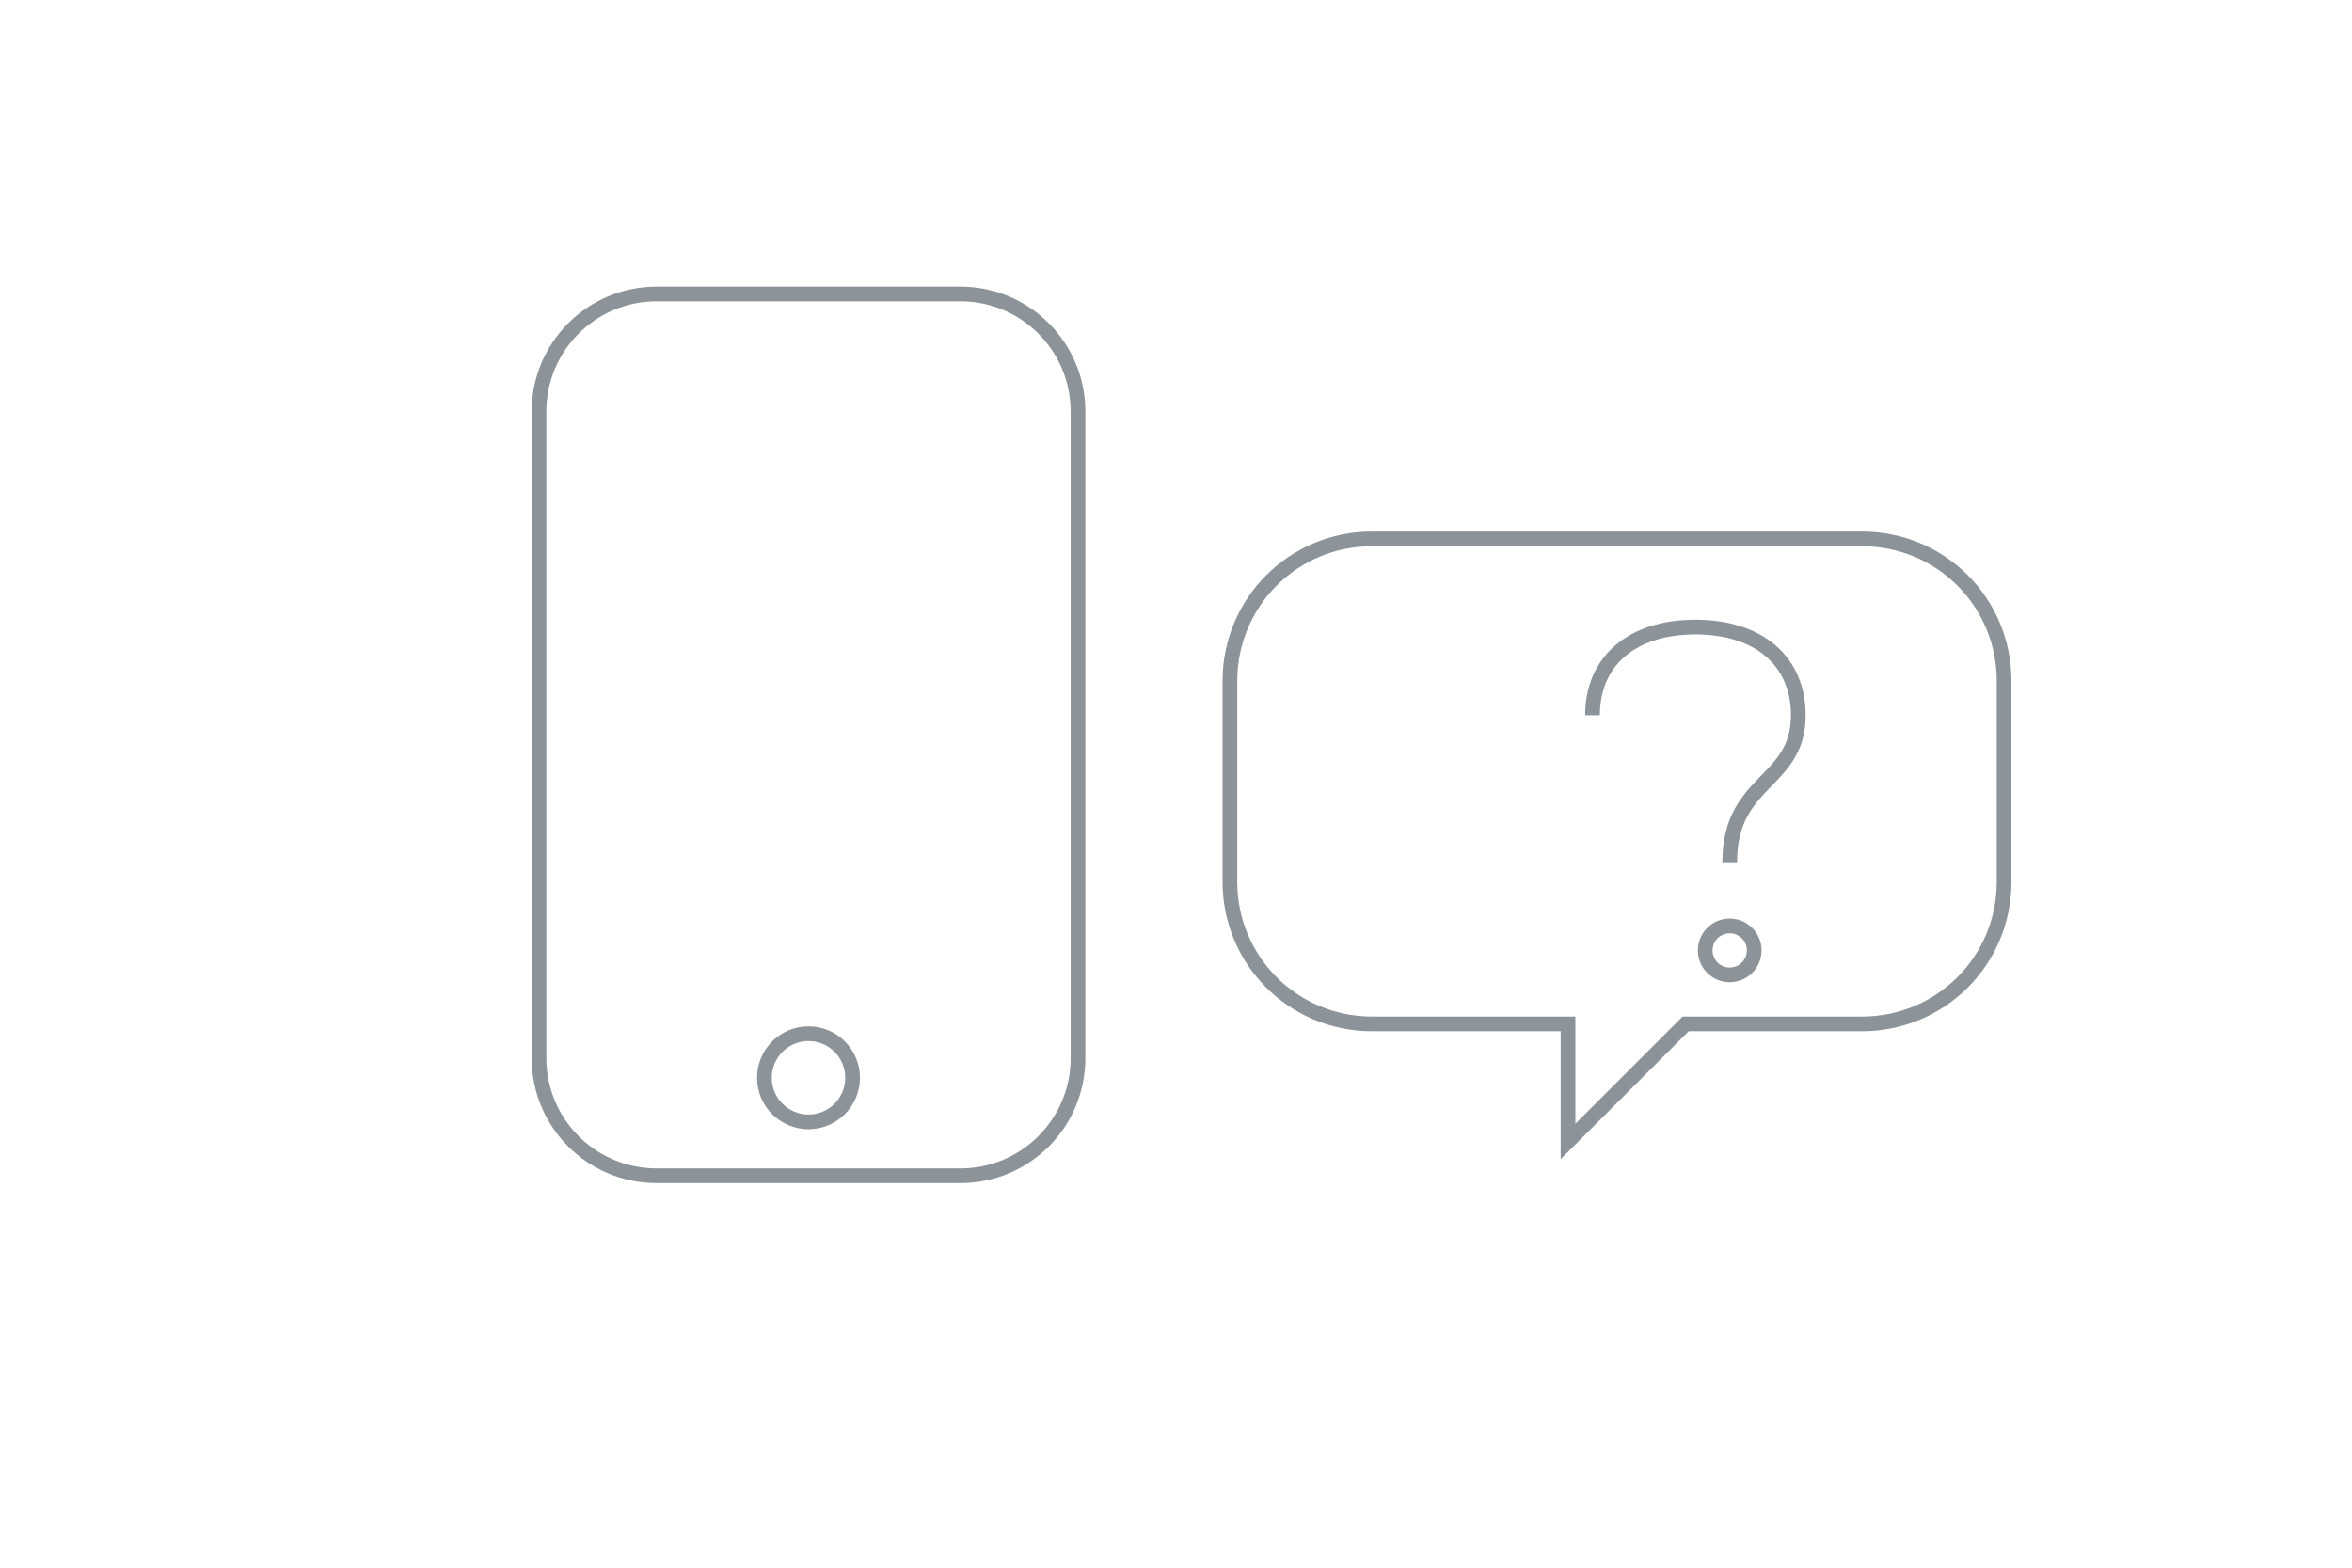
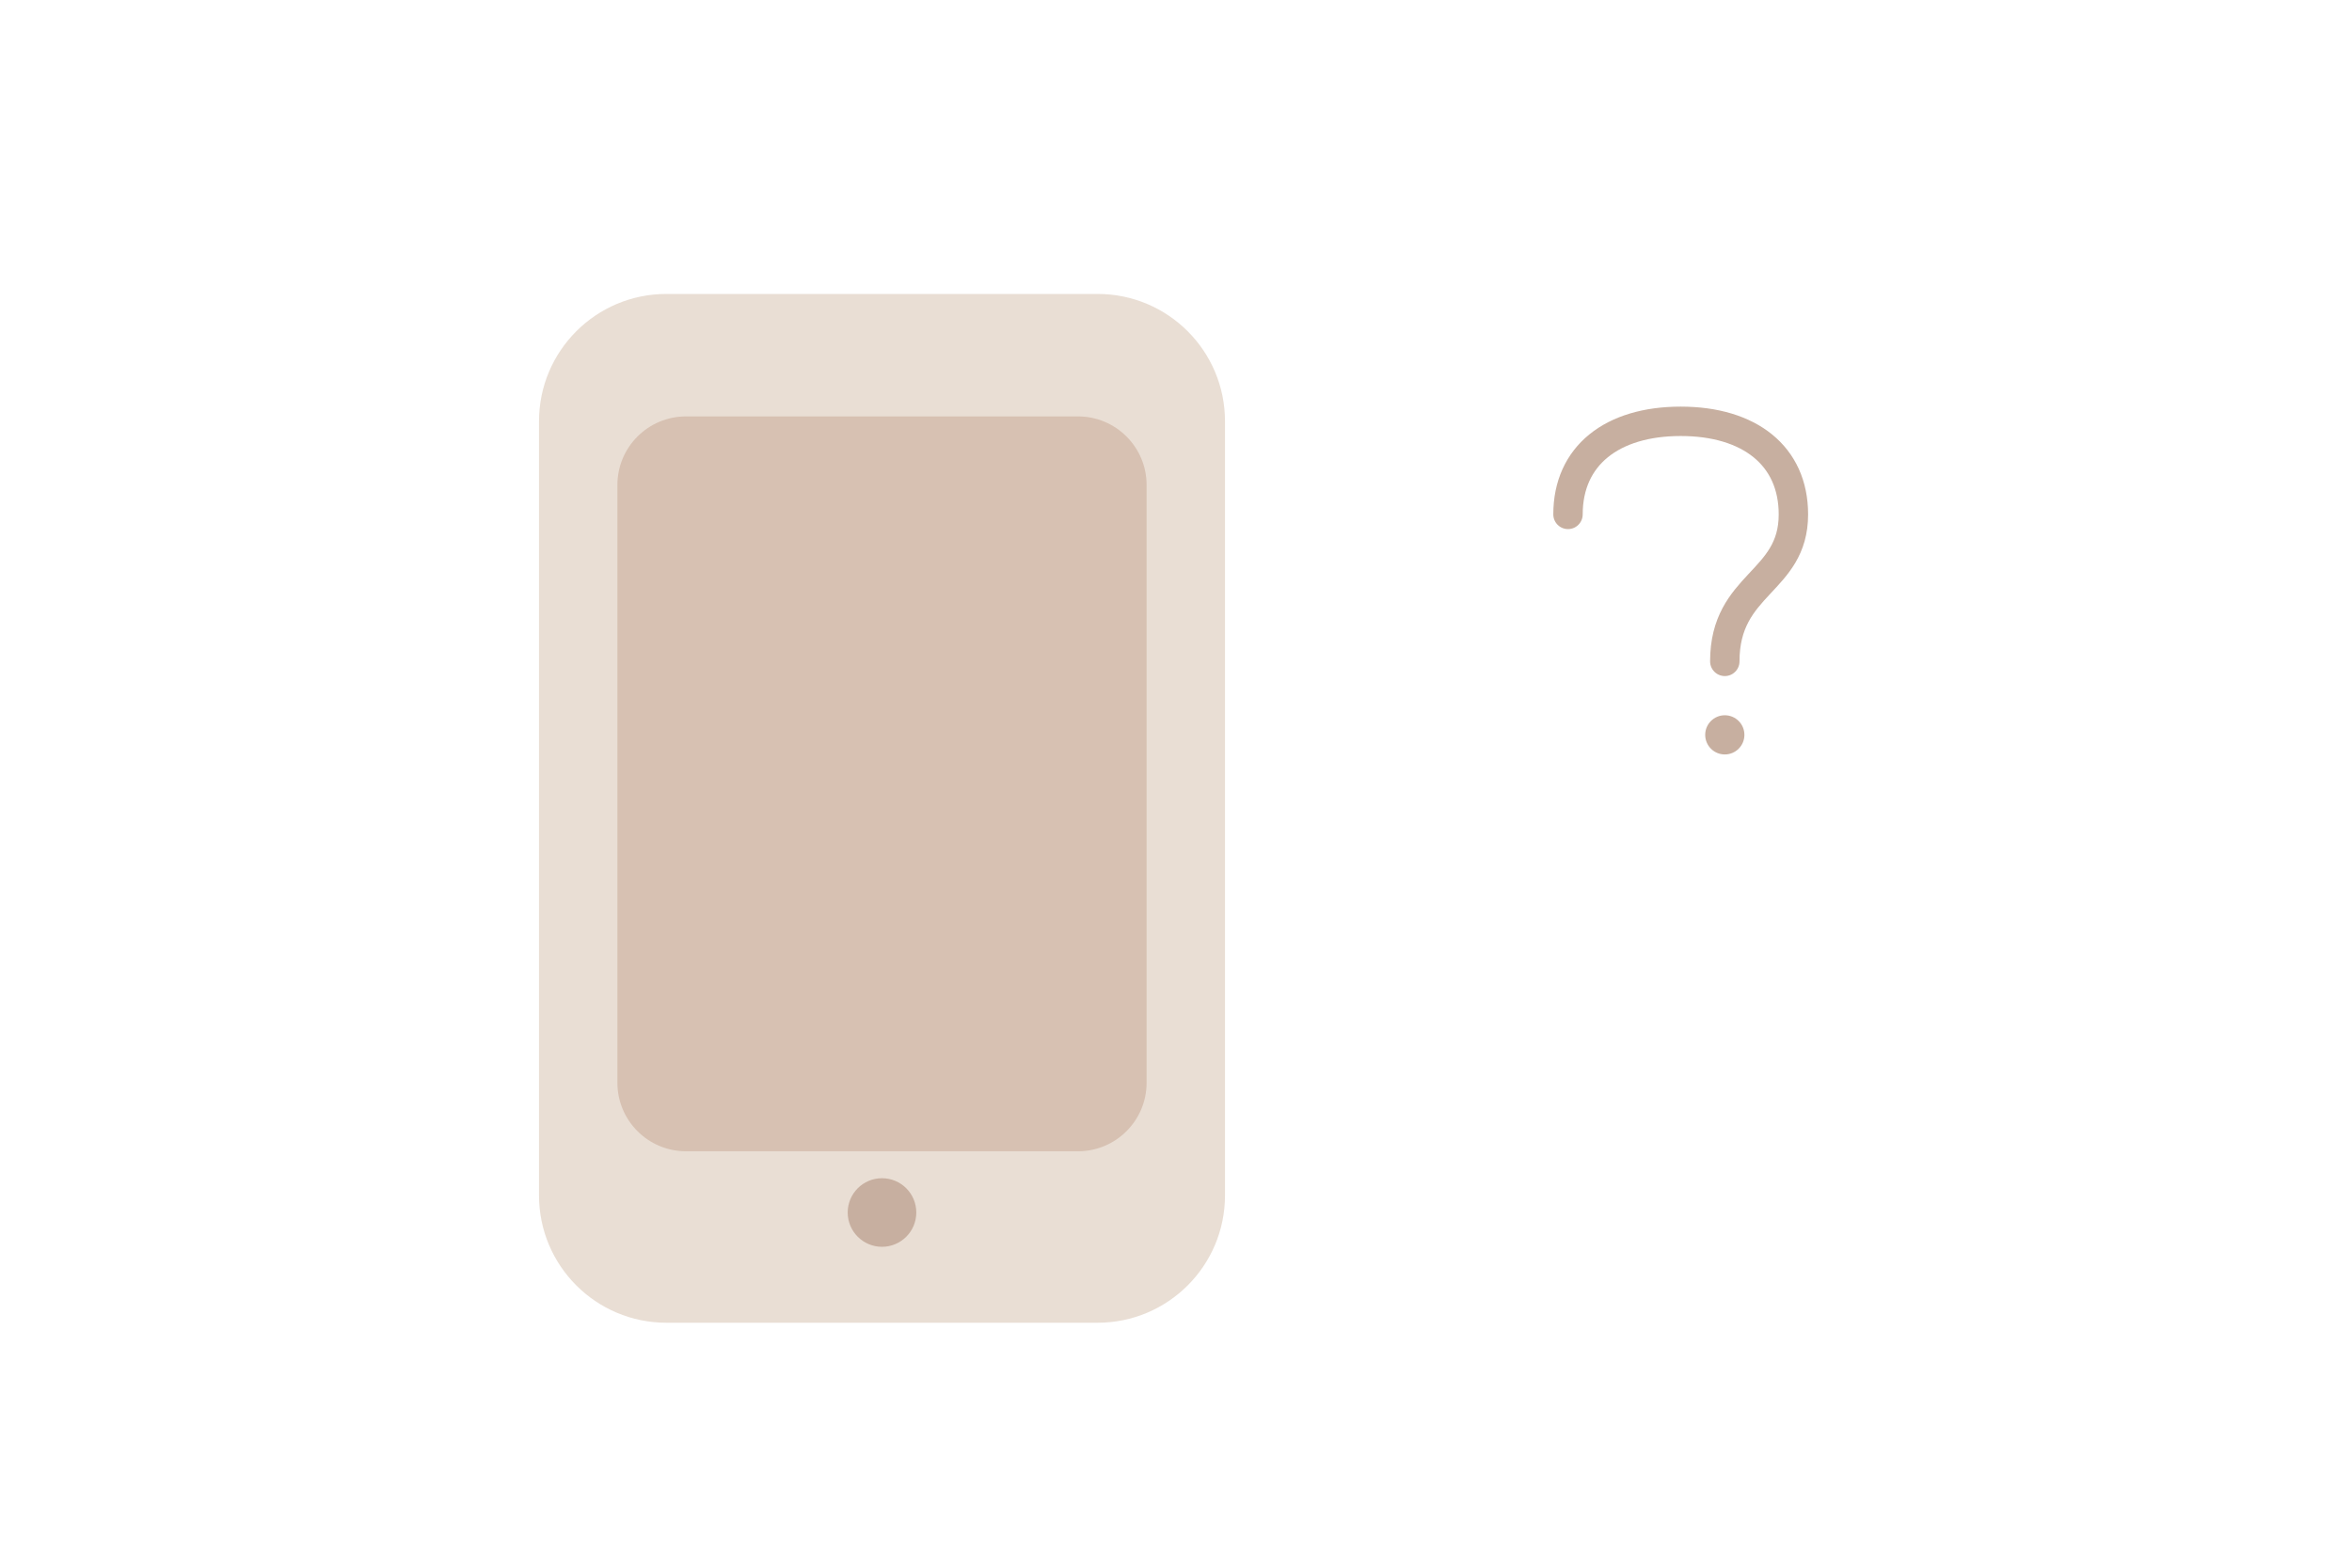
<svg xmlns="http://www.w3.org/2000/svg" width="960" height="640" viewBox="0 0 960 640" fill="none">
-   <g stroke="#2F3B45" stroke-opacity="0.55" stroke-width="6">
-     <rect x="220" y="120" width="220" height="360" rx="48" />
-     <circle cx="330" cy="440" r="18" />
-     <path d="M560 220H760C792.137 220 818 245.863 818 278V360C818 392.137 792.137 418 760 418H688L640 466V418H560C527.863 418 502 392.137 502 360V278C502 245.863 527.863 220 560 220Z" />
-     <path d="M650 292C650 270 666 256 692 256C718 256 734 270 734 292C734 320 706 318 706 352" />
-     <circle cx="706" cy="388" r="10" />
-   </g>
+   <rect x="220" y="120" width="280" height="420" rx="52" fill="#E9DED4" />
+   <rect x="252" y="170" width="216" height="300" rx="28" fill="#D7C1B2" />
+   <circle cx="360" cy="495" r="14" fill="#C7AFA0" />
+   <path d="M640 210C640 186 658 172 686 172C714 172 732 186 732 210C732 238 704 238 704 270" stroke="#C7AFA0" stroke-width="12" stroke-linecap="round" fill="none" />
+   <circle cx="704" cy="300" r="8" fill="#C7AFA0" />
</svg>
